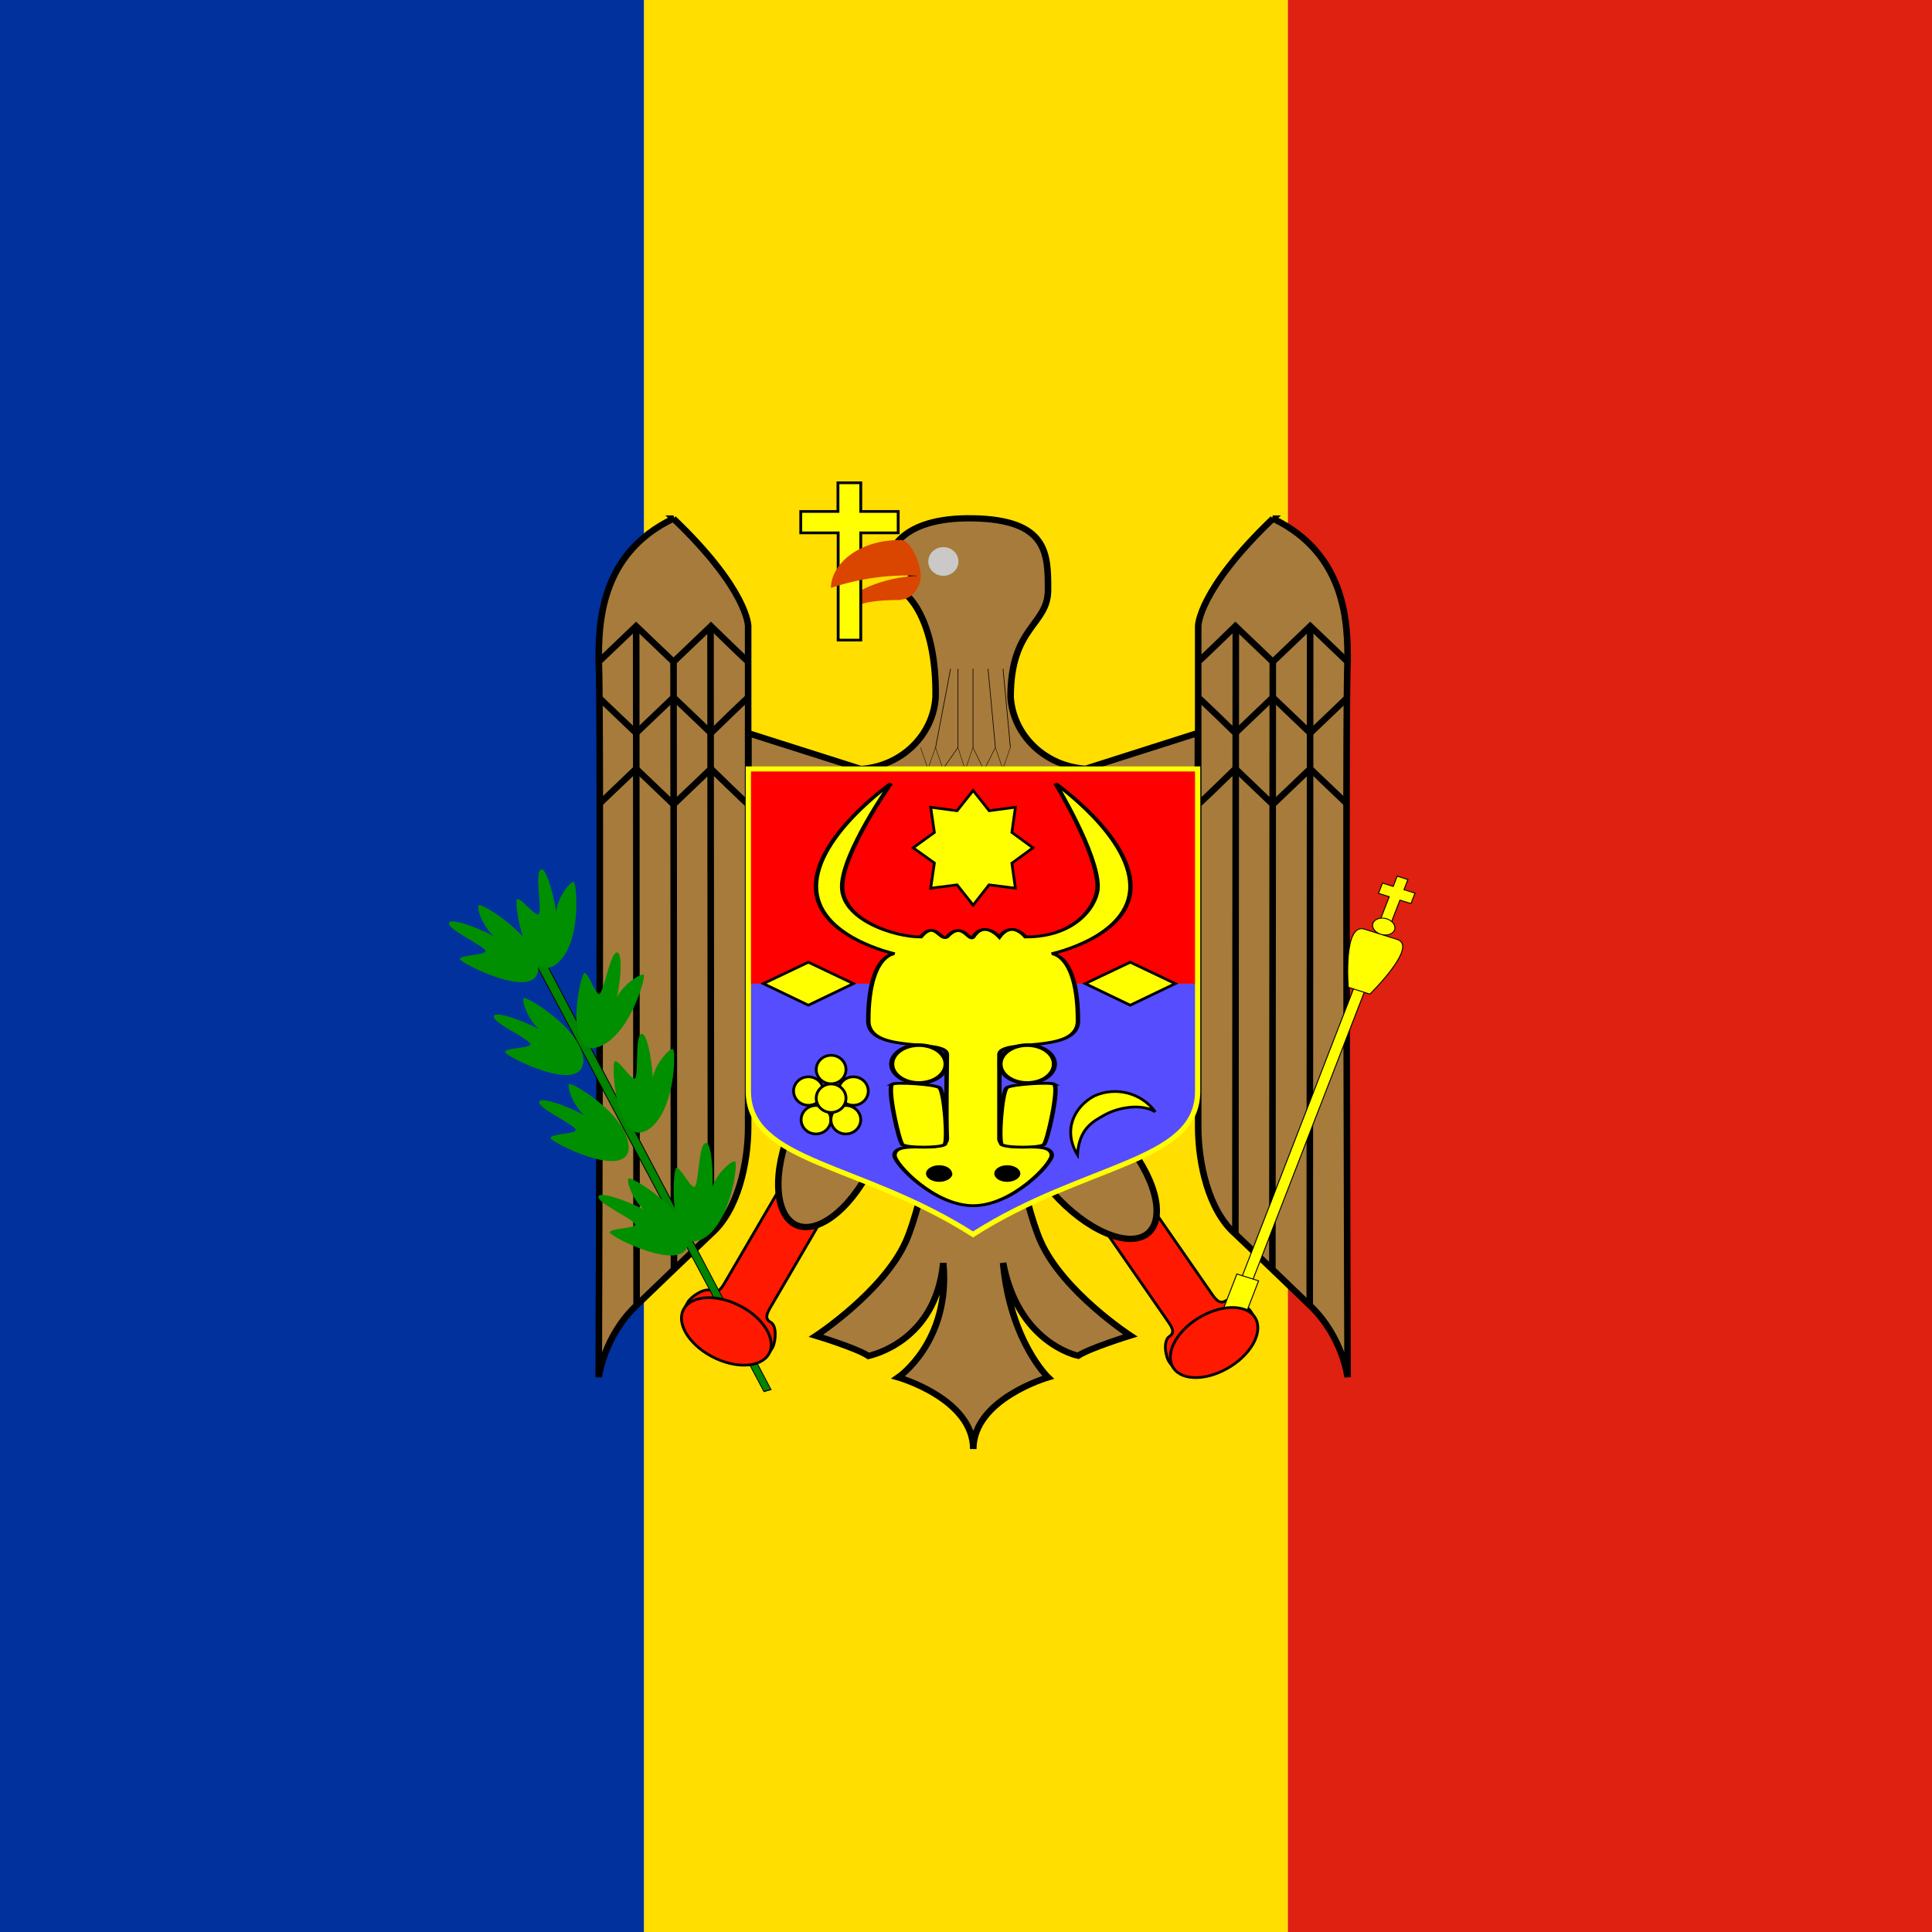
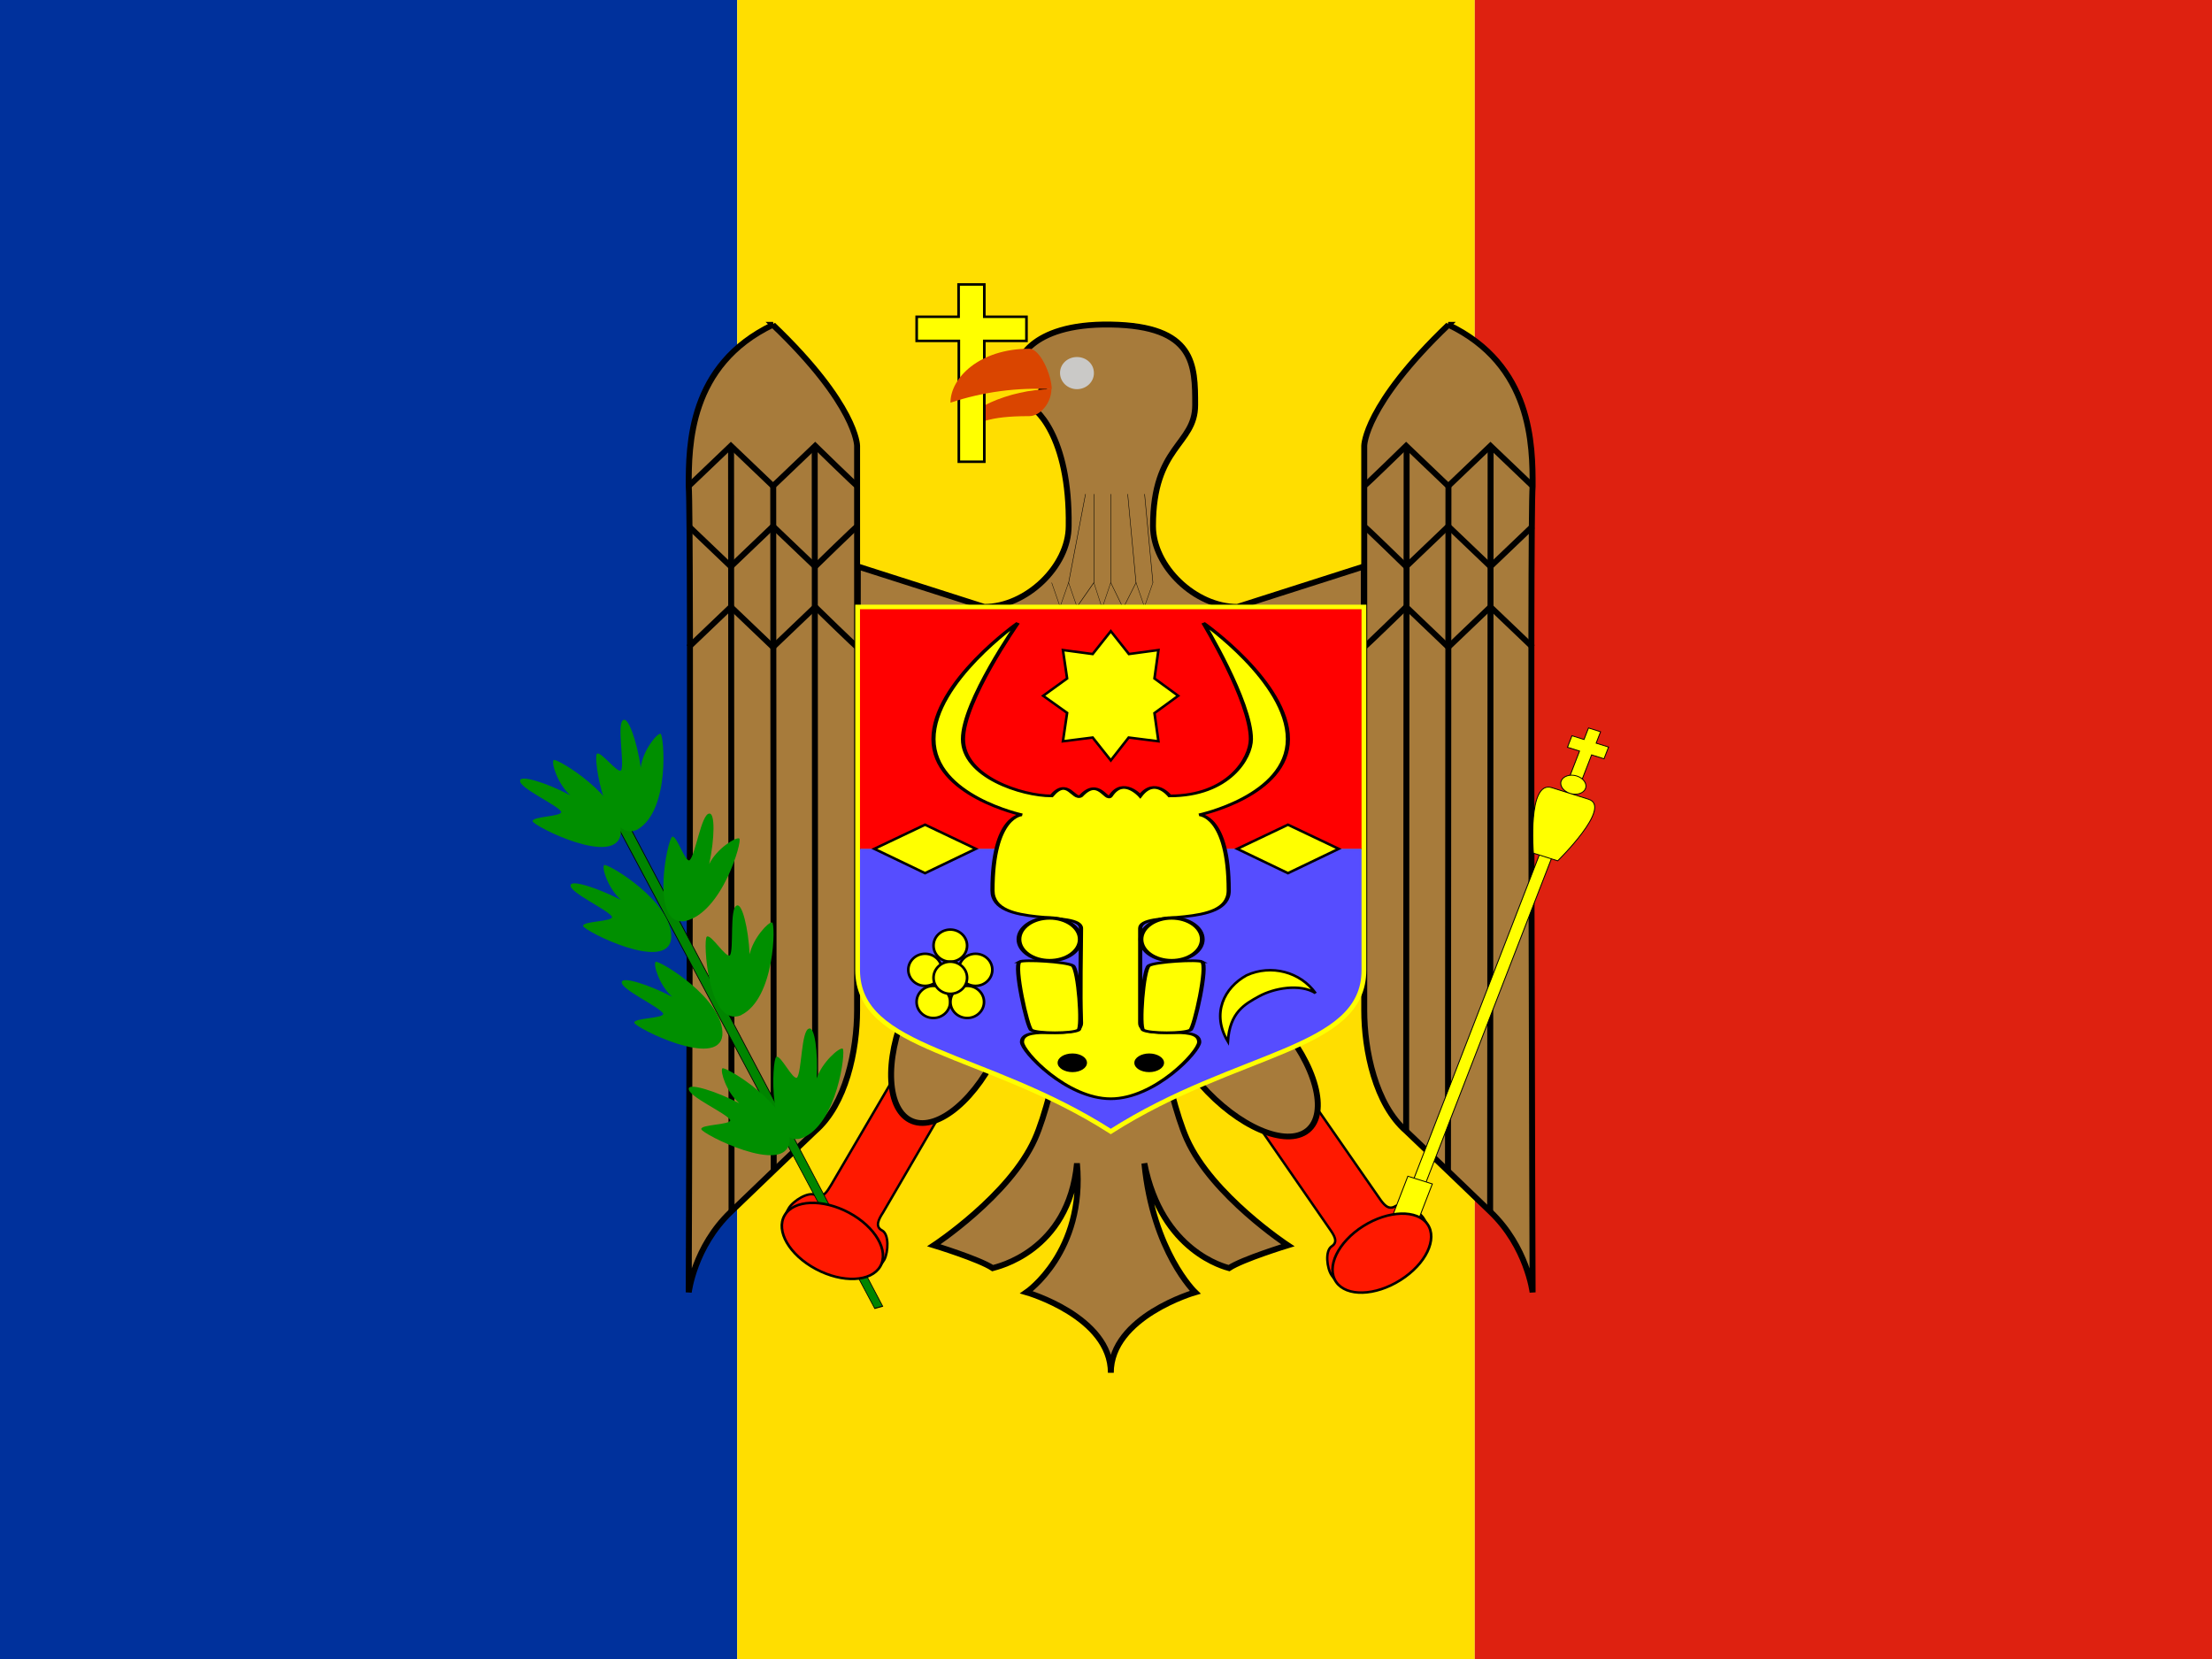
- <svg xmlns="http://www.w3.org/2000/svg" id="flag-icons-md" viewBox="0 0 512 512">
+ <svg xmlns="http://www.w3.org/2000/svg" id="flag-icons-md" viewBox="0 0 640 480">
  <g fill-rule="evenodd" stroke-width="1pt">
-     <path fill="#00319c" d="M0 0h170.7v512H0z" />
-     <path fill="#ffde00" d="M170.7 0h170.6v512H170.7z" />
-     <path fill="#de2110" d="M341.3 0H512v512H341.3z" />
+     <path fill="#00319c" d="M0 0h213.3v480H0z" />
+     <path fill="#ffde00" d="M213.3 0h213.4v480H213.3z" />
+     <path fill="#de2110" d="M426.7 0H640v480H426.7z" />
  </g>
-   <path fill="#ff1900" fill-rule="evenodd" stroke="#000" stroke-width="1pt" d="M173.6 691v63.7c0 3.6 0 7.1-3.5 7.1-3.6 0-7.1 7-7.1 10.6 0 7.1 3.5 10.7 7 10.7h32c3.5 0 7-3.6 7-10.7-.2-3.7-3.5-10.6-7-10.6-3.6 0-3.6-3.5-3.6-7v-63.9" transform="matrix(.46695 -.29552 .30926 .4462 -5.1 64.5)" />
-   <path fill="#a77b3b" fill-rule="evenodd" stroke="#000" stroke-width="3.1" d="M177.2 696.3c0 24.4-9.6 44.3-21.3 44.3s-21.3-19.9-21.3-44.3S144.3 652 156 652s21.3 19.8 21.3 44.3z" transform="matrix(.42858 -.34452 .36055 .40954 -29.7 77.3)" />
-   <path fill="#ff1900" fill-rule="evenodd" stroke="#000" stroke-width="1pt" d="M173.6 691v63.7c0 3.6 0 7.1-3.5 7.1-3.6 0-7.1 7-7.1 10.6 0 7.1 3.5 10.7 7 10.7h32c3.5 0 7-3.6 7-10.7-.2-3.7-3.5-10.6-7-10.6-3.6 0-3.6-3.5-3.6-7v-63.9" transform="matrix(.48902 .26089 -.27302 .46728 313.4 -58.3)" />
-   <path fill="#a77b3b" fill-rule="evenodd" stroke="#000" stroke-width="3.1" d="M421.6 701.6h-28.3c-1 1-9 54-17.7 74.4-10.6 24.8-42.5 46.7-42.5 46.7s19 6 24.8 10c1.4-.4 31.8-7.1 35.4-46 3.5 38.9-21.3 56.6-21.3 56.6s35.5 10.6 35.5 35.5c0-24.8 35.4-35.5 35.4-35.5s-17.8-17.7-21.3-56.7c7 39 34 45.7 35.5 46 5.7-3.9 24.7-10 24.7-10S450 800.9 439.4 776c-8.7-20.3-16.8-73.5-17.7-74.4z" transform="matrix(.56007 0 0 .53518 29.7 -86.3)" />
-   <path fill="#a77b3b" fill-rule="evenodd" stroke="#000" stroke-width="3.1" d="m336.6 467.7 53.2 17.7a38 38 0 0 0 35.4-35.4c.6-39.4-14.2-53.2-17.7-53.2l7-7L404 379s3.6-18.4 39-17.7 35.4 17.7 35.4 35.4c0 17.8-17.7 17.8-17.7 53.2a38 38 0 0 0 35.5 35.4l53.1-17.7V645H336.6z" transform="matrix(.56007 0 0 .53518 9.8 -56)" />
+   <path fill="#ff1900" fill-rule="evenodd" stroke="#000" stroke-width=".7" d="m360.4 320.4 24.2 35c1.4 2 2.7 3.9.7 5.2s-1.4 6.4 0 8.4c2.7 3.9 6 4.5 8 3.2l18.4-11.6c2-1.2 2.7-4.5 0-8.4-1.5-2-6-4.5-8-3.2-2.1 1.3-3.5-.7-4.8-2.6l-24.3-35" />
+   <path fill="#a77b3b" fill-rule="evenodd" stroke="#000" stroke-width="2.5" d="M177.2 696.3c0 24.4-9.6 44.3-21.3 44.3s-21.3-19.9-21.3-44.3S144.3 652 156 652s21.3 19.8 21.3 44.3z" transform="matrix(.52728 -.42386 .44358 .50386 -32.4 20)" />
+   <path fill="#ff1900" fill-rule="evenodd" stroke="#000" stroke-width=".7" d="m262 306.1-21.5 36.7c-1.2 2-2.4 4-4.5 3-2.1-1.2-6.6 1.7-7.8 3.8-2.4 4-1.5 7.2.7 8.4l19.2 10.2c2 1.1 5.4.2 7.8-3.8 1.1-2.2 1.4-7.3-.7-8.4s-1-3.2.3-5.2l21.4-36.7" />
+   <path fill="#a77b3b" fill-rule="evenodd" stroke="#000" stroke-width="1.7" d="M331.2 280.6h-19.6c-.6.6-6.2 35.6-12.2 49-7.3 16.3-29.2 30.7-29.2 30.7s13.1 4 17 6.6c1-.3 22-4.7 24.4-30.3 2.4 25.6-14.6 37.3-14.6 37.3s24.4 7 24.4 23.3c0-16.3 24.4-23.3 24.4-23.3s-12.2-11.7-14.7-37.3c5 25.6 23.5 30 24.5 30.3 3.9-2.6 17-6.6 17-6.6s-21.9-14.4-29.2-30.7c-6-13.4-11.6-48.4-12.2-49zm-83-116.7 36.6 11.7c12.1 0 24.4-11.7 24.4-23.4.4-26-9.8-35-12.2-35l4.8-4.6-7.3-7s2.5-12.1 26.9-11.7 24.4 11.7 24.4 23.3-12.2 11.7-12.2 35c0 11.7 12.2 23.4 24.4 23.4l36.6-11.7v116.7H248.1z" />
  <g fill="none" stroke="#000">
-     <path stroke-width=".6" d="m302.2 292.2 14.6 15 14.7-15 14.6 15 29.3-15 14.3 15.8 15-15.8 21.6 15.8 22.3-15.8 14.6 15 14.7-15" transform="matrix(.1355 0 0 .38018 203 87)" />
-     <path stroke-width=".3" d="m432.3 435.8-7.1 39m10.6-39v39m7.1-39v39m7.1-39 3.5 39m3.6-39 3.5 39" transform="matrix(.56007 0 0 .53518 9.8 -56)" />
+     <path stroke-width=".5" d="m302.2 292.2 14.6 15 14.7-15 14.6 15 29.3-15 14.3 15.8 15-15.8 21.6 15.8 22.3-15.8 14.6 15 14.7-15" transform="matrix(.16672 0 0 .46773 253.9 31.9)" />
+     <path stroke-width=".2" d="m432.3 435.8-7.1 39m10.6-39v39m7.1-39v39m7.1-39 3.5 39m3.6-39 3.5 39" transform="matrix(.68905 0 0 .65843 16.2 -144)" />
  </g>
-   <g stroke="#000" stroke-width="3.1">
-     <path fill="#a77b3b" fill-rule="evenodd" d="M318.9 361.4c35.4 17.7 35.4 53.2 35.4 70.9-1.2 16.1 0 354.3 0 354.3s-2.3-20-17.7-35.4L319 733.5l-17.7-17.7c-13-11.8-17.7-35.5-17.7-53.2v-248s0-17.8 35.4-53.2z" transform="matrix(-.56007 0 0 .53518 357.1 -56)" />
-     <path fill="none" d="M283.5 574c.4 0 17.7-17.7 17.7-17.7l17.7 17.7 17.7-17.7 17.7 17.7" transform="matrix(-.56007 0 0 .53518 357.1 -131.8)" />
-     <path fill="none" d="M283.5 574c.4 0 17.7-17.7 17.7-17.7l17.7 17.7 17.7-17.7 17.7 17.7" transform="matrix(-.56007 0 0 -.53518 357.1 492)" />
-     <path fill="none" d="M283.5 574c.4 0 17.7-17.7 17.7-17.7l17.7 17.7 17.7-17.7 17.7 17.7" transform="matrix(-.56007 0 0 .53518 357.1 -94)" />
-     <path fill="none" d="m301.4 557-.2 158.8" transform="matrix(-.56007 0 0 1.01529 357.1 -399.6)" />
-     <path fill="none" d="m301.4 539.3-.2 176.5" transform="matrix(-.56007 0 0 .91125 347.3 -316)" />
-     <path fill="none" d="m301.4 539.3-.2 176.5" transform="matrix(-.56007 0 0 1.0208 337.4 -384.6)" />
+   <g stroke="#000" stroke-width="2.5">
+     <path fill="#a77b3b" fill-rule="evenodd" d="M318.9 361.4c35.4 17.7 35.4 53.2 35.4 70.9-1.2 16.1 0 354.3 0 354.3s-2.3-20-17.7-35.4L319 733.5l-17.7-17.7c-13-11.8-17.7-35.5-17.7-53.2v-248s0-17.8 35.4-53.2z" transform="matrix(-.68905 0 0 .65843 443.4 -144)" />
+     <path fill="none" d="M283.5 574c.4 0 17.7-17.7 17.7-17.7l17.7 17.7 17.7-17.7 17.7 17.7" transform="matrix(-.68905 0 0 .65843 443.4 -237.3)" />
+     <path fill="none" d="M283.5 574c.4 0 17.7-17.7 17.7-17.7l17.7 17.7 17.7-17.7 17.7 17.7" transform="matrix(-.68905 0 0 -.65843 443.4 530.2)" />
+     <path fill="none" d="M283.5 574c.4 0 17.7-17.7 17.7-17.7l17.7 17.7 17.7-17.7 17.7 17.7" transform="matrix(-.68905 0 0 .65843 443.4 -190.7)" />
+     <path fill="none" d="m301.4 557-.2 158.8" transform="matrix(-.68905 0 0 1.24911 443.4 -566.8)" />
+     <path fill="none" d="m301.4 539.3-.2 176.5" transform="matrix(-.68905 0 0 1.12111 431.4 -464)" />
+     <path fill="none" d="m301.4 539.3-.2 176.5" transform="matrix(-.68905 0 0 1.2559 419.2 -548.3)" />
  </g>
-   <g stroke="#000" stroke-width="3.1">
-     <path fill="#a77b3b" fill-rule="evenodd" d="M318.9 361.4c35.4 17.7 35.4 53.2 35.4 70.9-1.2 16.1 0 354.3 0 354.3s-2.3-20-17.7-35.4L319 733.5l-17.7-17.7c-13-11.8-17.7-35.5-17.7-53.2v-248s0-17.8 35.4-53.2z" transform="matrix(.56007 0 0 .53518 158.7 -56)" />
-     <path fill="none" d="M283.5 574c.4 0 17.7-17.7 17.7-17.7l17.7 17.7 17.7-17.7 17.7 17.7" transform="matrix(.56007 0 0 .53518 158.7 -131.8)" />
-     <path fill="none" d="M283.5 574c.4 0 17.7-17.7 17.7-17.7l17.7 17.7 17.7-17.7 17.7 17.7" transform="matrix(.56007 0 0 -.53518 158.7 492)" />
-     <path fill="none" d="M283.5 574c.4 0 17.7-17.7 17.7-17.7l17.7 17.7 17.7-17.7 17.7 17.7" transform="matrix(.56007 0 0 .53518 158.7 -94)" />
-     <path fill="none" d="m301.4 557-.2 158.8" transform="matrix(.56007 0 0 1.01529 158.7 -399.6)" />
-     <path fill="none" d="m301.4 539.3-.2 176.5" transform="matrix(.56007 0 0 .91125 168.5 -316)" />
-     <path fill="none" d="m301.4 539.3-.2 176.5" transform="matrix(.56007 0 0 1.0208 178.4 -384.6)" />
+   <g stroke="#000" stroke-width="2.5">
+     <path fill="#a77b3b" fill-rule="evenodd" d="M318.9 361.4c35.4 17.7 35.4 53.2 35.4 70.9-1.2 16.1 0 354.3 0 354.3s-2.3-20-17.7-35.4L319 733.5l-17.7-17.7c-13-11.8-17.7-35.5-17.7-53.2v-248s0-17.8 35.4-53.2z" transform="matrix(.68905 0 0 .65843 199.3 -144)" />
+     <path fill="none" d="M283.5 574c.4 0 17.7-17.7 17.7-17.7l17.7 17.7 17.7-17.7 17.7 17.7" transform="matrix(.68905 0 0 .65843 199.3 -237.3)" />
+     <path fill="none" d="M283.5 574c.4 0 17.7-17.7 17.7-17.7l17.7 17.7 17.7-17.7 17.7 17.7" transform="matrix(.68905 0 0 -.65843 199.3 530.2)" />
+     <path fill="none" d="M283.5 574c.4 0 17.7-17.7 17.7-17.7l17.7 17.7 17.7-17.7 17.7 17.7" transform="matrix(.68905 0 0 .65843 199.3 -190.7)" />
+     <path fill="none" d="m301.4 557-.2 158.8" transform="matrix(.68905 0 0 1.24911 199.3 -566.8)" />
+     <path fill="none" d="m301.4 539.3-.2 176.5" transform="matrix(.68905 0 0 1.12111 211.4 -464)" />
+     <path fill="none" d="m301.4 539.3-.2 176.5" transform="matrix(.68905 0 0 1.2559 223.6 -548.3)" />
  </g>
-   <path fill="#a77b3b" fill-rule="evenodd" stroke="#000" stroke-width="3.1" d="M177.2 696.3c0 24.4-9.6 44.3-21.3 44.3s-21.3-19.9-21.3-44.3S144.3 652 156 652s21.3 19.8 21.3 44.3z" transform="matrix(.51699 .20584 -.21541 .49401 290.2 -73.2)" />
-   <path fill="red" fill-rule="evenodd" d="M198.4 203.8h119v56.9h-119z" />
-   <path fill="#564dff" fill-rule="evenodd" d="M198.4 260.7h119V289c0 19-29.7 19-59.5 38-29.8-19-59.5-19-59.5-38z" />
-   <path fill="none" stroke="#ff0" stroke-width="2.5" d="M336.6 485.4h212.6V645c0 35.4-53.1 35.4-106.3 70.9-53.1-35.5-106.3-35.5-106.3-71V485.5z" transform="matrix(.56007 0 0 .53518 9.8 -56)" />
-   <path fill="#ff0" fill-rule="evenodd" stroke="#000" stroke-width="3" d="M385.6 129.9S335 185.4 335 238.5s53.1 70.9 53.1 70.9-17.7 0-17.7 70.8c0 35.5 53.1 17.8 53.1 35.5s-.7 60.5 0 88.6c0 17.7-35.4 0-35.4 17.7 0 8.8 26.6 53.1 53.2 53.1s53.1-44.3 53.1-53.1c0-17.7-35.4 0-35.4-17.7v-88.6c0-17.7 53.1 0 53.1-35.5 0-70.8-17.7-70.8-17.7-70.8s53.2-17.7 53.2-70.9-50.7-108.6-50.7-108.6 28.5 73.2 28.5 108.6c0 17.7-13.3 53.2-48.7 53.2 0 0-9-17.8-17.7 0 0 0-10.2-17.8-17.7 0-2.6 6-7.2-17.8-17.8 0-4.4 4.7-8-17.8-17.7 0-17.7 0-53.1-17.8-53.1-53.2s32.9-108.6 32.9-108.6z" transform="matrix(.39205 0 0 .2513 84.9 175)" />
-   <path fill="#ff0" fill-rule="evenodd" stroke="#000" stroke-width="3" d="M382.7 248c-3.6 3.6 4.6 61.3 7 63.8 3.6 3.5 24.9 3.5 28.4 0 2.5-2.5 0-56.7-3.5-60.2-3.6-3.6-29.4-6-32-3.6z" transform="matrix(.39205 0 0 .2513 86.4 225)" />
-   <path fill="#ff0" fill-rule="evenodd" stroke="#000" stroke-width="3" d="M382.7 248c-3.6 3.6 4.6 61.3 7 63.8 3.6 3.5 24.9 3.5 28.4 0 2.5-2.5 0-56.7-3.5-60.2-3.6-3.6-29.4-6-32-3.6z" transform="matrix(-.39205 0 0 .2513 429.4 225)" />
-   <path fill="#ff0" fill-rule="evenodd" stroke="#000" stroke-width="3" d="M414.6 228.5a16 16 0 1 1-32 0 16 16 0 0 1 32 0z" transform="matrix(.45063 0 0 .31327 63.9 210.4)" />
-   <path fill="#ff0" fill-rule="evenodd" stroke="#000" stroke-width="3" d="M414.6 228.5a16 16 0 1 1-32 0 16 16 0 0 1 32 0z" transform="matrix(.45063 0 0 .31328 92.6 210.4)" />
-   <path fill-rule="evenodd" d="M270.4 311c0 1.2-1.6 2.2-3.5 2.2s-3.4-1-3.4-2.2 1.5-2.2 3.4-2.2 3.5 1 3.5 2.2m-18 0c0 1.2-1.6 2.2-3.5 2.2s-3.5-1-3.5-2.2 1.6-2.2 3.5-2.2 3.4 1 3.4 2.2z" />
-   <path fill="#ff0" fill-rule="evenodd" stroke="#000" stroke-width="1pt" d="m439.4 550-7.8-10.3-12.8 1.7 1.8-12.8-10.3-7.7 10.3-7.8-1.8-12.8 12.8 1.8 7.8-10.3 7.8 10.3 12.7-1.8-1.7 12.8 10.2 7.8-10.2 7.8 1.7 12.7-12.8-1.7z" transform="matrix(.54641 0 0 .52213 17.8 -47.3)" />
-   <path fill="#ff0" fill-rule="evenodd" stroke="#000" stroke-width="1pt" d="m496 591.7 21.3 10.7 21.3-10.7-21.3-10.6z" transform="matrix(.56007 0 0 .53518 9.8 -56)" />
-   <path fill="#ff0" fill-rule="evenodd" stroke="#000" stroke-width="1pt" d="m496 591.7 21.3 10.7 21.3-10.7-21.3-10.6z" transform="matrix(.56007 0 0 .53518 -75.5 -56)" />
-   <path fill="#ff0" fill-rule="evenodd" stroke="#000" stroke-width="1pt" d="M535 659c-3.5-7-14.1-10.6-21.2-10.6s-14.2 0-21.3 10.7c0-14.2 10.5-21.3 21.3-21.3a23 23 0 0 1 21.2 21.3z" transform="matrix(.48568 -.26652 .27892 .4641 -137.5 131.4)" />
-   <path fill="#ff0" fill-rule="evenodd" stroke="#000" stroke-width="1pt" d="M386.2 652a7 7 0 1 1-14.1 0 7 7 0 0 1 14.1 0z" transform="matrix(.56007 0 0 .53518 7.9 -65.5)" />
-   <path fill="#ff0" fill-rule="evenodd" stroke="#000" stroke-width="1pt" d="M386.2 652a7 7 0 1 1-14.1 0 7 7 0 0 1 14.1 0z" transform="matrix(.56007 0 0 .53518 3.9 -52.2)" />
-   <path fill="#ff0" fill-rule="evenodd" stroke="#000" stroke-width="1pt" d="M386.2 652a7 7 0 1 1-14.1 0 7 7 0 0 1 14.1 0z" transform="matrix(.56007 0 0 .53518 1.9 -59.8)" />
-   <path fill="#ff0" fill-rule="evenodd" stroke="#000" stroke-width="1pt" d="M386.2 652a7 7 0 1 1-14.1 0 7 7 0 0 1 14.1 0z" transform="matrix(.56007 0 0 .53518 11.8 -52.2)" />
-   <path fill="#ff0" fill-rule="evenodd" stroke="#000" stroke-width="1pt" d="M386.2 652a7 7 0 1 1-14.1 0 7 7 0 0 1 14.1 0z" transform="matrix(.56007 0 0 .53518 13.8 -59.8)" />
-   <path fill="#ff0" fill-rule="evenodd" stroke="#000" stroke-width="1pt" d="M386.2 652a7 7 0 1 1-14.1 0 7 7 0 0 1 14.1 0z" transform="matrix(.56007 0 0 .53518 7.9 -57.9)" />
+   <path fill="#a77b3b" fill-rule="evenodd" stroke="#000" stroke-width="2.5" d="M177.2 696.3c0 24.4-9.6 44.3-21.3 44.3s-21.3-19.9-21.3-44.3S144.3 652 156 652s21.3 19.8 21.3 44.3z" transform="matrix(.63605 .25323 -.26502 .60778 361.1 -165.2)" />
+   <path fill="red" fill-rule="evenodd" d="M248.1 175.6h146.5v70H248.1z" />
+   <path fill="#564dff" fill-rule="evenodd" d="M248.1 245.6h146.5v35c0 23.3-36.6 23.3-73.2 46.6C284.7 304 248 304 248 280.6z" />
+   <path fill="none" stroke="#ff0" stroke-width="2" d="M336.6 485.4h212.6V645c0 35.4-53.1 35.4-106.3 70.9-53.1-35.5-106.3-35.5-106.3-71V485.5z" transform="matrix(.68905 0 0 .65843 16.2 -144)" />
+   <path fill="#ff0" fill-rule="evenodd" stroke="#000" stroke-width="2.5" d="M385.6 129.9S335 185.4 335 238.5s53.1 70.9 53.1 70.9-17.7 0-17.7 70.8c0 35.5 53.1 17.8 53.1 35.5s-.7 60.5 0 88.6c0 17.7-35.4 0-35.4 17.7 0 8.8 26.6 53.1 53.2 53.1s53.1-44.3 53.1-53.1c0-17.7-35.4 0-35.4-17.7v-88.6c0-17.7 53.1 0 53.1-35.5 0-70.8-17.7-70.8-17.7-70.8s53.2-17.7 53.2-70.9-50.7-108.6-50.7-108.6 28.5 73.2 28.5 108.6c0 17.7-13.3 53.2-48.7 53.2 0 0-9-17.8-17.7 0 0 0-10.2-17.8-17.7 0-2.6 6-7.2-17.8-17.8 0-4.4 4.7-8-17.8-17.7 0-17.7 0-53.1-17.8-53.1-53.2s32.9-108.6 32.9-108.6z" transform="matrix(.48234 0 0 .30917 108.5 140.1)" />
+   <path fill="#ff0" fill-rule="evenodd" stroke="#000" stroke-width="2.5" d="M382.7 248c-3.6 3.6 4.6 61.3 7 63.8 3.6 3.5 24.9 3.5 28.4 0 2.5-2.5 0-56.7-3.5-60.2-3.6-3.6-29.4-6-32-3.6z" transform="matrix(.48234 0 0 .30917 110.4 201.6)" />
+   <path fill="#ff0" fill-rule="evenodd" stroke="#000" stroke-width="2.5" d="M382.7 248c-3.6 3.6 4.6 61.3 7 63.8 3.6 3.5 24.9 3.5 28.4 0 2.5-2.5 0-56.7-3.5-60.2-3.6-3.6-29.4-6-32-3.6z" transform="matrix(-.48234 0 0 .30917 532.4 201.6)" />
+   <path fill="#ff0" fill-rule="evenodd" stroke="#000" stroke-width="2.5" d="M414.6 228.5a16 16 0 1 1-32 0 16 16 0 0 1 32 0z" transform="matrix(.5544 0 0 .38542 82.7 183.7)" />
+   <path fill="#ff0" fill-rule="evenodd" stroke="#000" stroke-width="2.5" d="M414.6 228.5a16 16 0 1 1-32 0 16 16 0 0 1 32 0z" transform="matrix(.55441 0 0 .38543 118 183.7)" />
+   <path fill-rule="evenodd" d="M336.8 307.5c0 1.5-2 2.7-4.3 2.7-2.4 0-4.3-1.2-4.3-2.7s2-2.7 4.3-2.7 4.3 1.2 4.3 2.7m-22.3 0c0 1.5-1.9 2.7-4.2 2.7s-4.3-1.2-4.3-2.7 1.9-2.7 4.3-2.7c2.3 0 4.2 1.2 4.2 2.7" />
+   <path fill="#ff0" fill-rule="evenodd" stroke="#000" stroke-width="1.1" d="m439.4 550-7.8-10.3-12.8 1.7 1.8-12.8-10.3-7.7 10.3-7.8-1.8-12.8 12.8 1.8 7.8-10.3 7.8 10.3 12.7-1.8-1.7 12.8 10.2 7.8-10.2 7.8 1.7 12.7-12.8-1.7z" transform="matrix(.67225 0 0 .64237 26 -133.3)" />
+   <path fill="#ff0" fill-rule="evenodd" stroke="#000" stroke-width="1.1" d="m496 591.7 21.3 10.7 21.3-10.7-21.3-10.6z" transform="matrix(.68905 0 0 .65843 16.2 -144)" />
+   <path fill="#ff0" fill-rule="evenodd" stroke="#000" stroke-width="1.1" d="m496 591.7 21.3 10.7 21.3-10.7-21.3-10.6z" transform="matrix(.68905 0 0 .65843 -88.8 -144)" />
+   <path fill="#ff0" fill-rule="evenodd" stroke="#000" stroke-width="1.1" d="M535 659c-3.5-7-14.1-10.6-21.2-10.6s-14.2 0-21.3 10.7c0-14.2 10.5-21.3 21.3-21.3a23 23 0 0 1 21.2 21.3z" transform="matrix(.59753 -.3279 .34316 .57097 -165.2 86.5)" />
+   <path fill="#ff0" fill-rule="evenodd" stroke="#000" stroke-width="1.1" d="M386.2 652a7 7 0 1 1-14.1 0 7 7 0 0 1 14.1 0z" transform="matrix(.68905 0 0 .65843 13.7 -155.7)" />
+   <path fill="#ff0" fill-rule="evenodd" stroke="#000" stroke-width="1.1" d="M386.2 652a7 7 0 1 1-14.1 0 7 7 0 0 1 14.1 0z" transform="matrix(.68905 0 0 .65843 8.8 -139.4)" />
+   <path fill="#ff0" fill-rule="evenodd" stroke="#000" stroke-width="1.1" d="M386.2 652a7 7 0 1 1-14.1 0 7 7 0 0 1 14.1 0z" transform="matrix(.68905 0 0 .65843 6.4 -148.7)" />
+   <path fill="#ff0" fill-rule="evenodd" stroke="#000" stroke-width="1.1" d="M386.2 652a7 7 0 1 1-14.1 0 7 7 0 0 1 14.1 0z" transform="matrix(.68905 0 0 .65843 18.6 -139.4)" />
+   <path fill="#ff0" fill-rule="evenodd" stroke="#000" stroke-width="1.1" d="M386.2 652a7 7 0 1 1-14.1 0 7 7 0 0 1 14.1 0z" transform="matrix(.68905 0 0 .65843 21 -148.7)" />
+   <path fill="#ff0" fill-rule="evenodd" stroke="#000" stroke-width="1.1" d="M386.2 652a7 7 0 1 1-14.1 0 7 7 0 0 1 14.1 0z" transform="matrix(.68905 0 0 .65843 13.7 -146.4)" />
  <g fill-rule="evenodd">
-     <path fill="#da4500" d="M238.7 159c-10 0-11.3 1.5-15.8 3 0-4.3 11.1-9.4 21.1-9.4 0 3.2-2.6 6.3-5.3 6.3z" />
-     <path fill="#cac9c7" d="M254 148.8c0 2.1-1.8 3.8-4 3.8s-4-1.7-4-3.8 1.8-3.8 4-3.8 4 1.7 4 3.8" />
-     <path fill="#ff0" stroke="#000" stroke-width="1pt" d="M361.4 357.9v10.6h17.7v53.1h10.7v-53.1h17.7v-10.6h-17.7v-14.2H379v14.2z" transform="matrix(.56007 0 0 .53518 9.8 -56)" />
-     <path fill="#da4500" d="M244 152.6a64 64 0 0 0-23.8 3.2c0-5.9 6.8-12.7 18.5-12.7 2.7 0 5.3 6.3 5.3 9.5" />
+     <path fill="#da4500" d="M297.8 120.4c-12.4 0-14 2-19.6 3.9 0-5.4 13.8-11.7 26-11.7 0 3.9-3.2 7.8-6.4 7.8" />
+     <path fill="#cac9c7" d="M316.5 108c0 2.5-2.2 4.6-4.9 4.6s-4.9-2.1-4.9-4.7 2.2-4.6 4.9-4.6 4.9 2 4.9 4.6z" />
+     <path fill="#ff0" stroke="#000" stroke-width="1.1" d="M361.4 357.9v10.6h17.7v53.1h10.7v-53.1h17.7v-10.6h-17.7v-14.2H379v14.2z" transform="matrix(.68905 0 0 .65843 16.2 -144)" />
+     <path fill="#da4500" d="M304.3 112.6a79 79 0 0 0-29.3 3.9c0-7.2 8.4-15.6 22.8-15.6 3.2 0 6.5 7.8 6.5 11.7" />
  </g>
  <g fill-rule="evenodd">
-     <path fill="#008500" stroke="#000" stroke-width=".9" d="M67.3 613c-14.2-14.2-16.6-21.4 3.6-10.1l283.7 247.5-3.4 7L67.4 613z" transform="matrix(.31554 .24102 -.11439 .19257 189.7 119)" />
-     <path fill="#008f00" d="M182.3 329.6c.7-8.6-15-17.9-15.7-17.3s1 5.6 4 8.2c-5.8-2.9-11.8-4.7-12-3.4-.4 1.7 9 5.8 9.8 7.4 0 1.1-7 1-6.8 2.1.1 1.2 19.7 11 20.7 3m-15.7-25c.6-8.6-15.1-18-15.8-17.3-.6.6 1 5.6 4 8.2-5.7-3-11.7-4.8-11.9-3.5-.4 1.7 9 5.8 9.7 7.4.1 1.2-6.9 1-6.7 2.2.1 1.1 19.7 11 20.7 3m-12-22.8c.6-8.6-15.2-17.9-15.8-17.3s1 5.6 4 8.2c-5.8-3-11.8-4.7-11.9-3.4-.5 1.7 9 5.8 9.7 7.4.1 1.1-6.9 1-6.8 2.1s19.7 11 20.7 3zm-12-24.6c.7-8.6-15-18-15.7-17.3s1 5.6 4 8.2c-5.8-3-11.8-4.8-11.9-3.5-.5 1.7 8.9 5.8 9.7 7.4.1 1.2-6.9 1-6.8 2.2.1 1 19.7 11 20.7 3" />
-     <path fill="#008f00" d="M146.7 256c7.7-4.6 6.2-22.2 5.3-22.3s-4.2 4-4.6 7.9c-1-6.2-3-11.9-4-11.2-1.8.7.3 10.3-.6 11.9-.9.7-5-4.7-5.8-4-.9.8 2.4 21.7 9.7 17.7m11 21.7c8.9-2 13.6-19 12.9-19.4-.8-.4-5.4 2.5-7.1 6 1.3-6.1 1.3-12.1 0-11.9-1.8.1-3.3 9.8-4.6 11-1.1.5-3-6-4.1-5.5s-5.3 21.2 3 19.8zm13.3 22.1c8-4 8.2-21.6 7.3-21.8s-4.5 3.7-5.3 7.5c-.4-6.2-1.8-12-3-11.5-1.8.5-.7 10.3-1.7 11.8-1 .6-4.4-5.2-5.4-4.5s.4 21.9 8 18.5zm14.2 29c8.4-3.2 10.5-20.8 9.6-21-.8-.4-4.9 3.1-6 6.8.3-6.2-.6-12.1-1.8-11.7-1.9.4-1.7 10.2-2.9 11.6-1 .6-3.9-5.5-4.9-5-1 .7-2 21.8 6 19.2z" />
+     <path fill="#008500" stroke="#000" stroke-width=".7" d="M67.3 613c-14.2-14.2-16.6-21.4 3.6-10.1l283.7 247.5-3.4 7L67.4 613z" transform="matrix(.38821 .29653 -.14073 .23692 237.4 71.3)" />
+     <path fill="#008f00" d="M228.4 330.4c.8-10.6-18.6-22-19.4-21.3-.7.8 1.2 7 4.9 10.1-7-3.6-14.4-5.8-14.6-4.3-.6 2.2 11 7.2 12 9.2 0 1.4-8.6 1.2-8.4 2.6s24.3 13.6 25.5 3.7M209 299.6c.8-10.6-18.6-22-19.3-21.3-.8.7 1.1 6.9 4.8 10.1-7-3.6-14.4-5.9-14.6-4.3-.5 2.1 11 7.2 12 9.2.1 1.4-8.5 1.2-8.4 2.6.2 1.4 24.3 13.5 25.5 3.7m-14.8-28c.8-10.6-18.6-22-19.4-21.3s1.2 6.9 4.9 10.1c-7-3.6-14.4-5.9-14.6-4.3-.5 2.1 11 7.2 12 9.2 0 1.4-8.5 1.2-8.4 2.6.2 1.4 24.3 13.6 25.5 3.7m-14.6-30.4c.7-10.5-18.6-22-19.4-21.3-.8.8 1.2 7 4.8 10.2-7-3.7-14.4-5.9-14.5-4.3-.6 2.1 11 7.2 11.9 9.1.1 1.4-8.5 1.3-8.3 2.7s24.2 13.5 25.5 3.6" />
+     <path fill="#008f00" d="M184.6 239.9c9.4-5.7 7.5-27.4 6.5-27.6-1.1-.1-5.2 5-5.7 9.8-1.1-7.6-3.6-14.6-5-13.8-2.1.8.4 12.7-.7 14.6-1 1-6-5.8-7-4.8-1.2 1 2.8 26.7 12 21.8zm13.6 26.6c10.8-2.4 16.7-23.4 15.7-23.9s-6.6 3-8.7 7.4c1.6-7.5 1.7-14.9 0-14.6-2.3.1-4 12.1-5.7 13.5-1.3.6-3.7-7.3-5-6.8-1.4.6-6.6 26.1 3.7 24.4m16.2 27.2c9.9-4.8 10-26.6 9-26.8-1-.3-5.5 4.5-6.5 9.2-.4-7.7-2.2-14.8-3.7-14.1-2.2.6-.8 12.6-2 14.4-1.2.9-5.5-6.3-6.7-5.4s.4 26.8 10 22.7zm17.6 35.6c10.3-3.9 12.8-25.5 11.8-25.9s-6 4-7.5 8.6c.4-7.7-.6-15-2.2-14.4-2.3.4-2.1 12.5-3.5 14.2-1.3.7-4.8-6.8-6-6-1.3.6-2.5 26.7 7.4 23.5" />
  </g>
-   <path fill="#ff1900" fill-rule="evenodd" stroke="#000" stroke-width="1pt" d="M209 776c0 7.8-10.2 14.2-23 14.2s-23-6.4-23-14.2 10.3-14.2 23-14.2 23 6.4 23 14.2z" transform="matrix(.48902 .26089 -.27302 .46728 313.4 -58.3)" />
-   <g fill="#ff0" fill-rule="evenodd" stroke="#000" stroke-width=".6">
-     <path d="M156 414.6v-7.1h7v-7.1h7v7h7.2v7.2H170v17.7h-7v-17.7zm7 60.2h7v205.5h-7z" transform="matrix(.40549 .1277 -.14842 .38308 363.6 58)" />
-     <path d="M159.4 676.8h14.2v56.7h-14.2zM156 439.4h21.3c14.1 0-3.6 39-3.6 39h-14.1s-17.8-39-3.6-39zm17.6-5.4c0 3-3.1 5.4-7 5.4s-7.1-2.4-7.1-5.3 3.1-5.4 7-5.4 7.1 2.4 7.1 5.4z" transform="matrix(.40549 .1277 -.14842 .38308 363.6 58)" />
+   <path fill="#ff1900" fill-rule="evenodd" stroke="#000" stroke-width="1.1" d="M209 776c0 7.8-10.2 14.2-23 14.2s-23-6.4-23-14.2 10.3-14.2 23-14.2 23 6.4 23 14.2z" transform="matrix(.60164 .32097 -.3359 .5749 389.6 -146.8)" />
+   <g fill="#ff0" fill-rule="evenodd" stroke="#000" stroke-width=".5">
+     <path d="M156 414.6v-7.1h7v-7.1h7v7h7.2v7.2H170v17.7h-7v-17.7zm7 60.2h7v205.5h-7z" transform="matrix(.49887 .1571 -.1826 .4713 451.4 -3.7)" />
+     <path d="M159.4 676.8h14.2v56.7h-14.2zM156 439.4h21.3c14.1 0-3.6 39-3.6 39h-14.1s-17.8-39-3.6-39zm17.6-5.4c0 3-3.1 5.4-7 5.4s-7.1-2.4-7.1-5.3 3.1-5.4 7-5.4 7.1 2.4 7.1 5.4z" transform="matrix(.49887 .1571 -.1826 .4713 451.4 -3.7)" />
  </g>
-   <path fill="#ff1900" fill-rule="evenodd" stroke="#000" stroke-width="1pt" d="M209 776c0 7.8-10.2 14.2-23 14.2s-23-6.4-23-14.2 10.3-14.2 23-14.2 23 6.4 23 14.2z" transform="matrix(.46695 -.29552 .30926 .4462 -5.1 64.5)" />
+   <path fill="#ff1900" fill-rule="evenodd" stroke="#000" stroke-width="1.1" d="M209 776c0 7.8-10.2 14.2-23 14.2s-23-6.4-23-14.2 10.3-14.2 23-14.2 23 6.4 23 14.2z" transform="matrix(.57449 -.36357 .38048 .54895 -2.3 4.2)" />
</svg>
